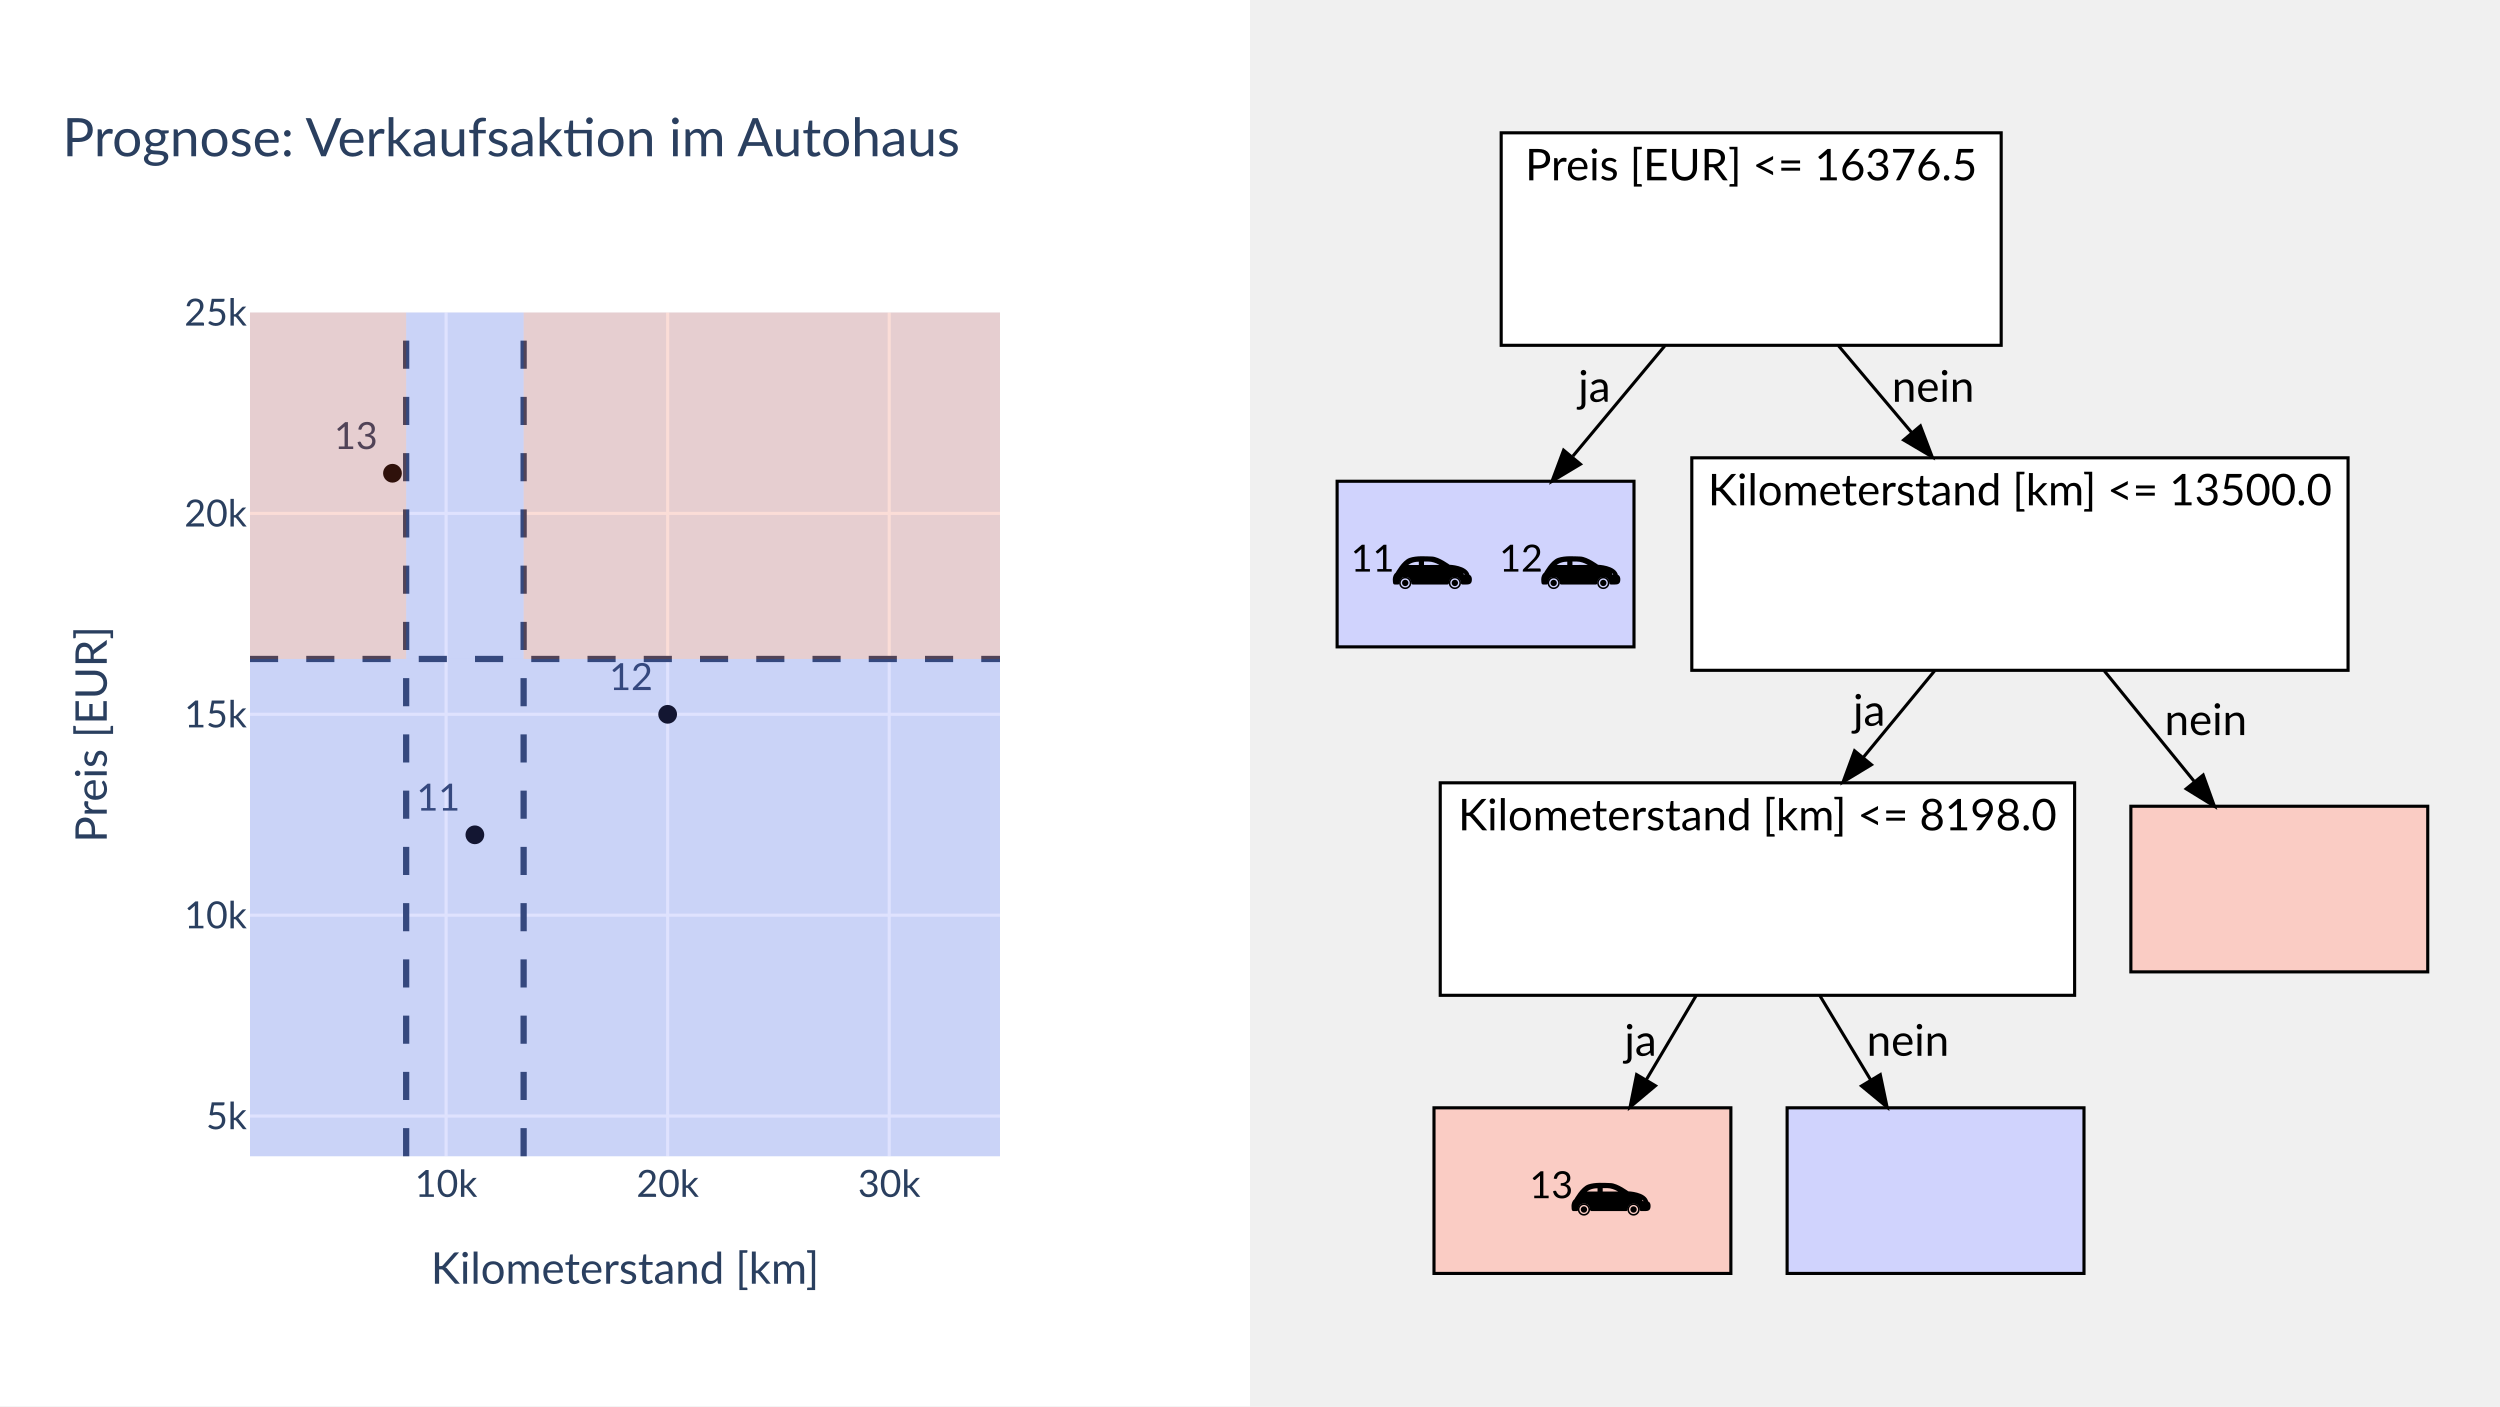
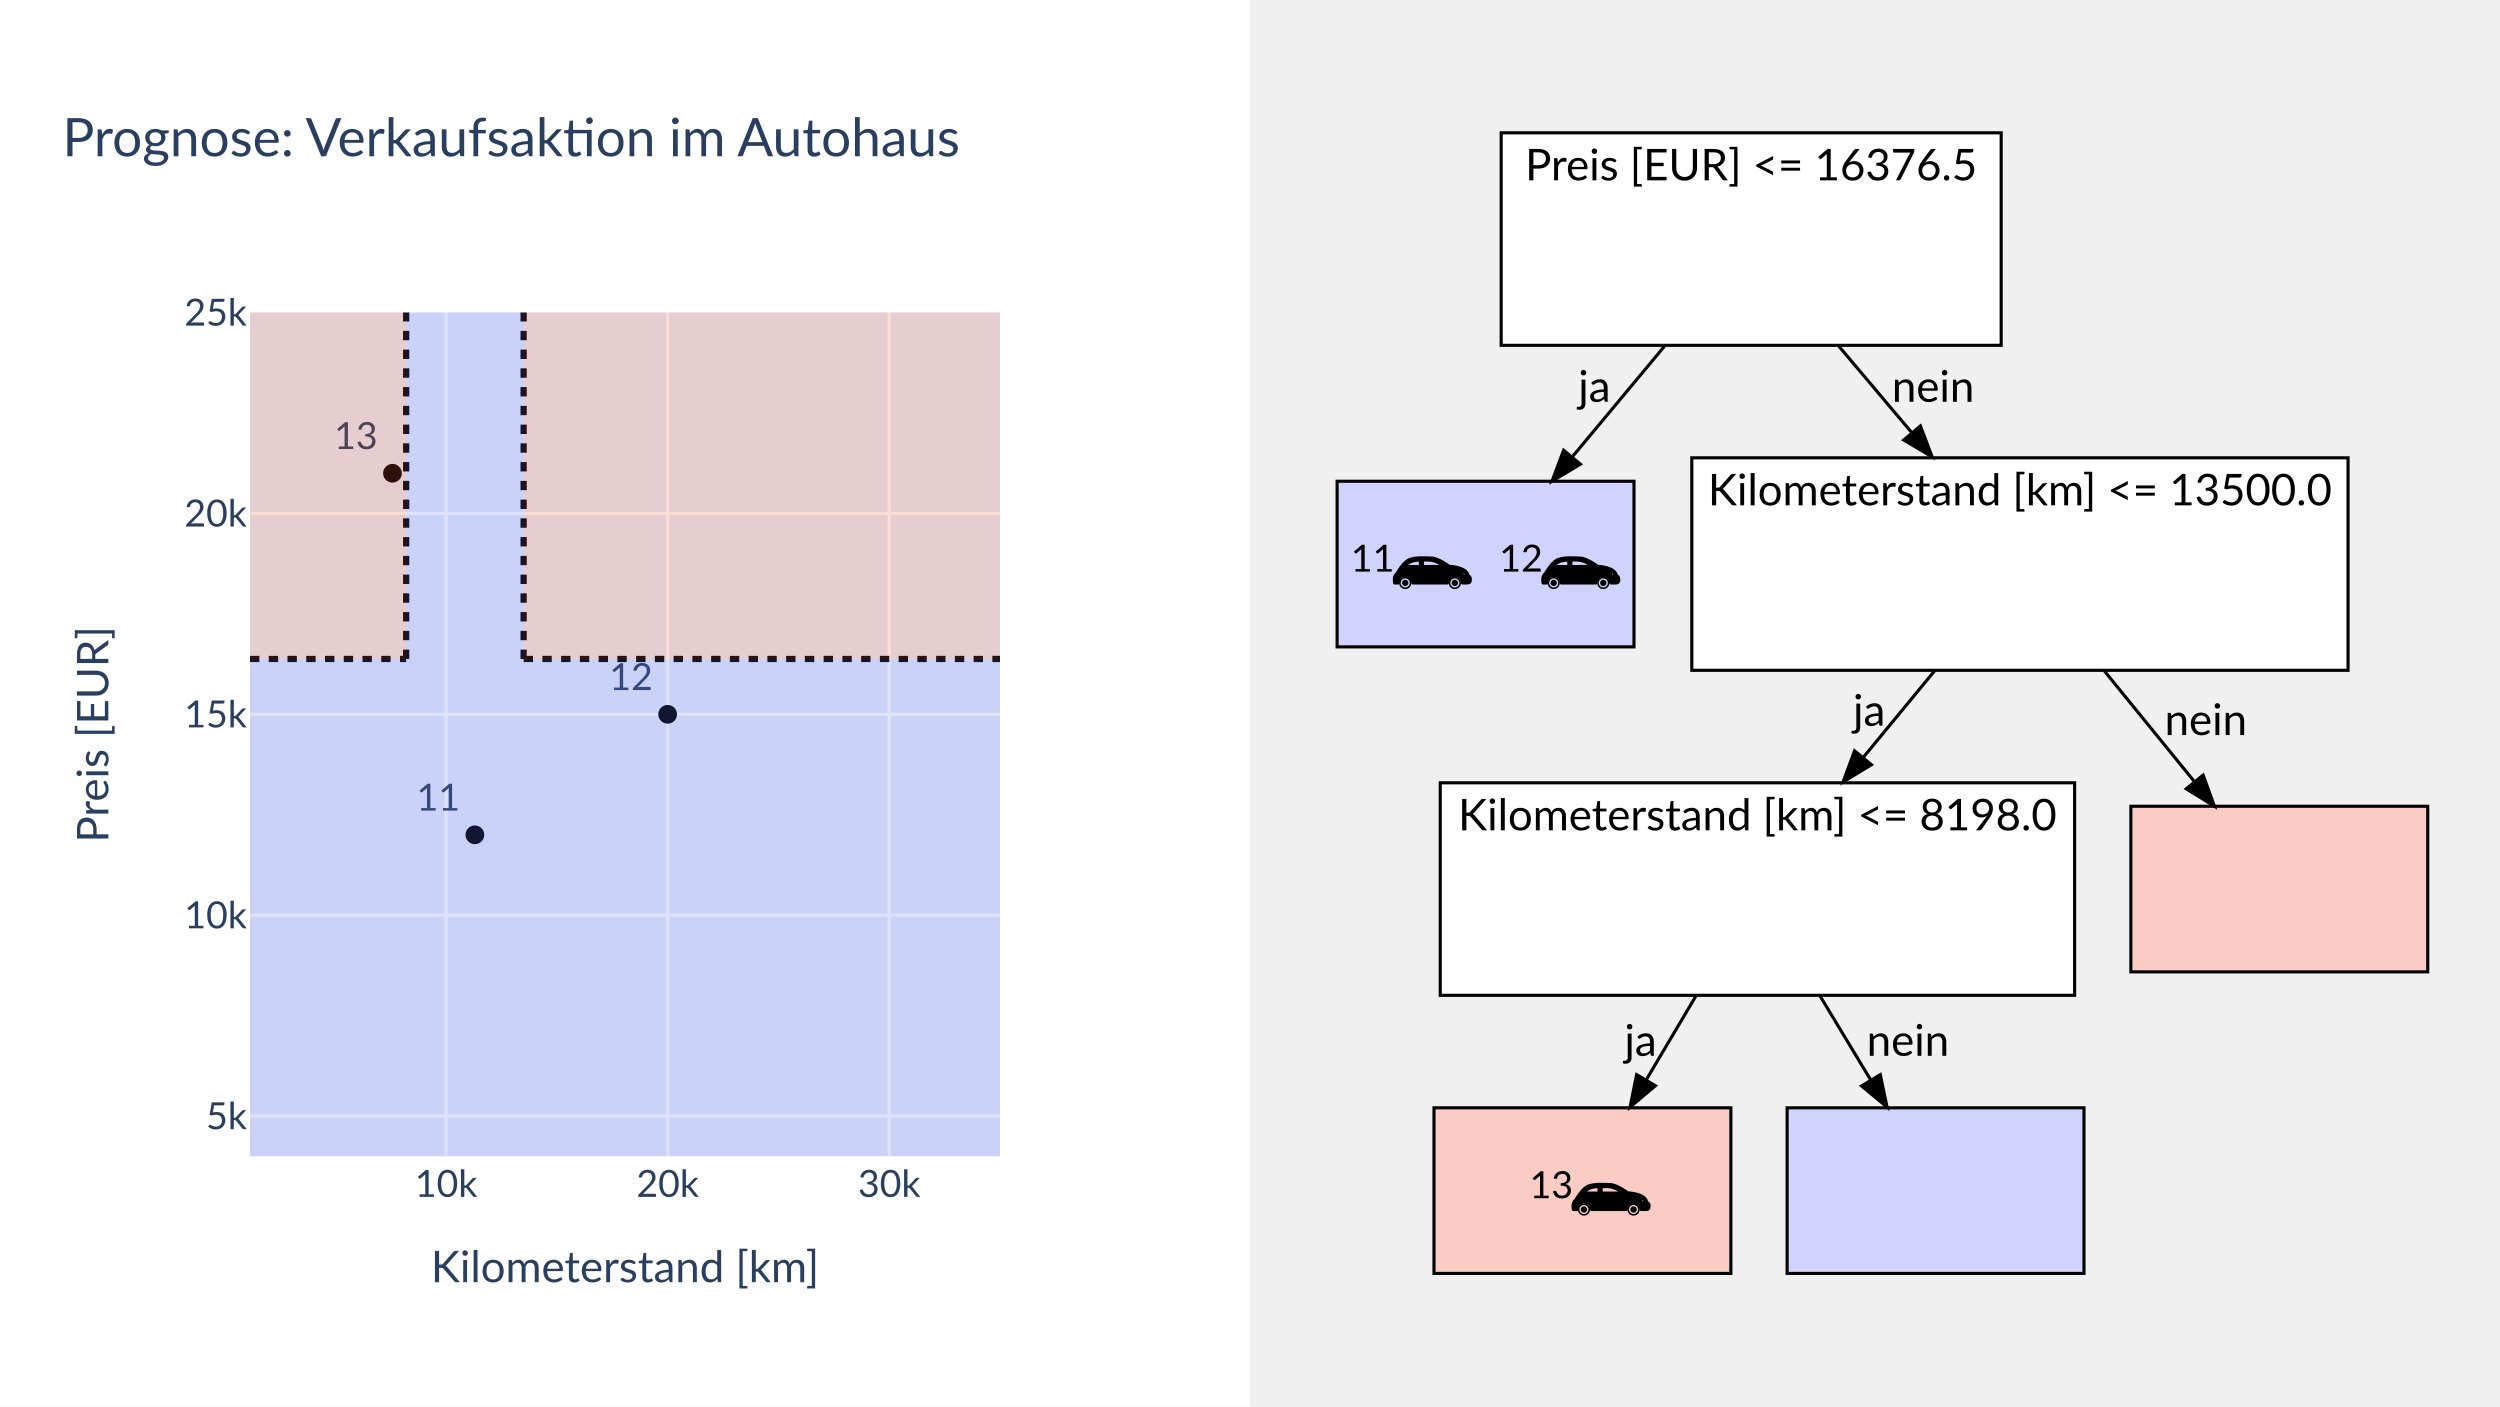
<svg xmlns="http://www.w3.org/2000/svg" width="100%" height="100%" viewBox="0 0 800 450" version="1.1" xml:space="preserve" style="fill-rule:evenodd;clip-rule:evenodd;">
  <g transform="matrix(1,0,0,1,427.877,407.5)">
    <rect x="52.5" y="-365" width="160" height="68" style="fill:white;fill-rule:nonzero;stroke:black;stroke-width:1px;" />
  </g>
  <rect x="0" y="0" width="400" height="450" style="fill:white;" />
  <rect x="80" y="100" width="240" height="270" style="fill:rgb(229,236,246);" />
  <g>
    <g>
      <g>
        <g transform="matrix(1,0,0,1,142.75,0)">
          <path d="M0,100L0,370" style="fill:none;fill-rule:nonzero;stroke:white;stroke-width:1px;" />
        </g>
        <g transform="matrix(1,0,0,1,213.65,0)">
          <path d="M0,100L0,370" style="fill:none;fill-rule:nonzero;stroke:white;stroke-width:1px;" />
        </g>
        <g transform="matrix(1,0,0,1,284.55,0)">
          <path d="M0,100L0,370" style="fill:none;fill-rule:nonzero;stroke:white;stroke-width:1px;" />
        </g>
      </g>
      <g>
        <g transform="matrix(1,0,0,1,0,357.14)">
          <path d="M80,0L320,0" style="fill:none;fill-rule:nonzero;stroke:white;stroke-width:1px;" />
        </g>
        <g transform="matrix(1,0,0,1,0,292.86)">
          <path d="M80,0L320,0" style="fill:none;fill-rule:nonzero;stroke:white;stroke-width:1px;" />
        </g>
        <g transform="matrix(1,0,0,1,0,228.57)">
          <path d="M80,0L320,0" style="fill:none;fill-rule:nonzero;stroke:white;stroke-width:1px;" />
        </g>
        <g transform="matrix(1,0,0,1,0,164.29)">
          <path d="M80,0L320,0" style="fill:none;fill-rule:nonzero;stroke:white;stroke-width:1px;" />
        </g>
      </g>
    </g>
    <g transform="matrix(1,0,0,1,80,100)">
      <g>
        <g>
          <g>
            <g transform="matrix(1,0,0,1,71.96,167.14)">
              <path d="M3,0C3,1.646 1.646,3 0,3C-1.646,3 -3,1.646 -3,0C-3,-1.646 -1.646,-3 -0,-3C1.646,-3 3,-1.646 3,-0Z" style="fill-rule:nonzero;" />
            </g>
            <g transform="matrix(1,0,0,1,133.65,128.58)">
              <path d="M3,0C3,1.646 1.646,3 0,3C-1.646,3 -3,1.646 -3,0C-3,-1.646 -1.646,-3 -0,-3C1.646,-3 3,-1.646 3,-0Z" style="fill-rule:nonzero;" />
            </g>
            <g transform="matrix(1,0,0,1,45.59,51.44)">
              <path d="M3,0C3,1.646 1.646,3 0,3C-1.646,3 -3,1.646 -3,0C-3,-1.646 -1.646,-3 -0,-3C1.646,-3 3,-1.646 3,-0Z" style="fill-rule:nonzero;" />
            </g>
          </g>
          <g>
            <g transform="matrix(1,0,0,1,67.21,159.39)">
              <text x="-13.92px" y="0px" style="font-family:'Lato-Regular', 'Lato', sans-serif;font-size:12px;fill:rgb(42,63,95);">11</text>
            </g>
            <g transform="matrix(1,0,0,1,128.9,120.83)">
              <text x="-13.92px" y="0px" style="font-family:'Lato-Regular', 'Lato', sans-serif;font-size:12px;fill:rgb(42,63,95);">12</text>
            </g>
            <g transform="matrix(1,0,0,1,40.84,43.69)">
              <text x="-13.92px" y="0px" style="font-family:'Lato-Regular', 'Lato', sans-serif;font-size:12px;fill:rgb(42,63,95);">13</text>
            </g>
          </g>
        </g>
      </g>
    </g>
    <g>
      <g transform="matrix(1,0,0,1,142.75,383)">
        <text x="-10.008px" y="0px" style="font-family:'Lato-Regular', 'Lato', sans-serif;font-size:12px;fill:rgb(42,63,95);">10k</text>
      </g>
      <g transform="matrix(1,0,0,1,213.65,383)">
        <text x="-10.008px" y="0px" style="font-family:'Lato-Regular', 'Lato', sans-serif;font-size:12px;fill:rgb(42,63,95);">20k</text>
      </g>
      <g transform="matrix(1,0,0,1,284.55,383)">
        <text x="-10.008px" y="0px" style="font-family:'Lato-Regular', 'Lato', sans-serif;font-size:12px;fill:rgb(42,63,95);">30k</text>
      </g>
    </g>
    <g>
      <g transform="matrix(1,0,0,1,79,361.34)">
        <text x="-13.056px" y="0px" style="font-family:'Lato-Regular', 'Lato', sans-serif;font-size:12px;fill:rgb(42,63,95);">5k</text>
      </g>
      <g transform="matrix(1,0,0,1,79,297.06)">
        <text x="-20.016px" y="0px" style="font-family:'Lato-Regular', 'Lato', sans-serif;font-size:12px;fill:rgb(42,63,95);">10k</text>
      </g>
      <g transform="matrix(1,0,0,1,79,232.77)">
        <text x="-20.016px" y="0px" style="font-family:'Lato-Regular', 'Lato', sans-serif;font-size:12px;fill:rgb(42,63,95);">15k</text>
      </g>
      <g transform="matrix(1,0,0,1,79,168.49)">
        <text x="-20.016px" y="0px" style="font-family:'Lato-Regular', 'Lato', sans-serif;font-size:12px;fill:rgb(42,63,95);">20k</text>
      </g>
      <g transform="matrix(1,0,0,1,79,104.2)">
        <text x="-20.016px" y="0px" style="font-family:'Lato-Regular', 'Lato', sans-serif;font-size:12px;fill:rgb(42,63,95);">25k</text>
      </g>
    </g>
  </g>
  <g>
-     <path d="M80,210.87L320,210.87" style="fill:none;stroke:rgb(42,63,95);stroke-width:2px;stroke-dasharray:9,9;" />
-     <path d="M167.56,370L167.56,100" style="fill:none;stroke:rgb(42,63,95);stroke-width:2px;stroke-dasharray:9,9;" />
-     <path d="M129.97,370L129.97,100" style="fill:none;stroke:rgb(42,63,95);stroke-width:2px;stroke-dasharray:9,9;" />
-     <rect x="80" y="210.87" width="240" height="159.13" style="fill:rgb(99,110,250);fill-opacity:0.2;" />
-     <rect x="167.56" y="100" width="152.44" height="110.87" style="fill:rgb(239,85,59);fill-opacity:0.2;" />
-     <rect x="129.97" y="100" width="37.59" height="110.87" style="fill:rgb(99,110,250);fill-opacity:0.2;" />
-     <rect x="80" y="100" width="49.97" height="110.87" style="fill:rgb(239,85,59);fill-opacity:0.2;" />
+     <g>
+       <clipPath id="_clip1">
+         <rect x="80" y="100" width="240" height="270" />
+       </clipPath>
+       <g clip-path="url(#_clip1)">
+         <path d="M80,210.87L129.97,210.87" style="fill:none;stroke:black;stroke-width:2px;stroke-dasharray:3,3;" />
+       </g>
+     </g>
+     <g>
+       <clipPath id="_clip2">
+         <rect x="80" y="100" width="240" height="270" />
+       </clipPath>
+       <g clip-path="url(#_clip2)">
+         <path d="M167.56,210.87L320,210.87" style="fill:none;stroke:black;stroke-width:2px;stroke-dasharray:3,3;" />
+       </g>
+     </g>
+     <g>
+       <clipPath id="_clip3">
+         <rect x="80" y="100" width="240" height="270" />
+       </clipPath>
+       <g clip-path="url(#_clip3)">
+         <path d="M167.56,210.87L167.56,100" style="fill:none;stroke:black;stroke-width:2px;stroke-dasharray:3,3;" />
+       </g>
+     </g>
+     <g>
+       <clipPath id="_clip4">
+         <rect x="80" y="100" width="240" height="270" />
+       </clipPath>
+       <g clip-path="url(#_clip4)">
+         <path d="M129.97,210.87L129.97,100" style="fill:none;stroke:black;stroke-width:2px;stroke-dasharray:3,3;" />
+       </g>
+     </g>
+     <g>
+       <rect x="80" y="210.87" width="240" height="159.13" style="fill:rgb(99,110,250);fill-opacity:0.2;" />
+     </g>
+     <g>
+       <rect x="167.56" y="100" width="152.44" height="110.87" style="fill:rgb(239,85,59);fill-opacity:0.2;" />
+     </g>
+     <g>
+       <rect x="129.97" y="100" width="37.59" height="110.87" style="fill:rgb(99,110,250);fill-opacity:0.2;" />
+     </g>
+     <g>
+       <rect x="80" y="100" width="49.97" height="110.87" style="fill:rgb(239,85,59);fill-opacity:0.2;" />
+     </g>
  </g>
  <g transform="matrix(1,0,0,1,20,50)">
    <g transform="matrix(17,0,0,17,160.14,0)">
      <path d="M0.541,-0L0.452,-0L0.452,-0.432L0.191,-0.432L0.191,-0.128C0.191,-0.107 0.196,-0.091 0.206,-0.081C0.216,-0.07 0.23,-0.065 0.246,-0.065C0.255,-0.065 0.263,-0.066 0.27,-0.069C0.277,-0.071 0.283,-0.074 0.288,-0.077C0.293,-0.08 0.297,-0.083 0.301,-0.085C0.304,-0.088 0.307,-0.089 0.31,-0.089C0.315,-0.089 0.319,-0.086 0.323,-0.081L0.349,-0.038C0.333,-0.024 0.315,-0.012 0.293,-0.004C0.271,0.004 0.249,0.008 0.226,0.008C0.186,0.008 0.155,-0.003 0.134,-0.026C0.112,-0.048 0.101,-0.08 0.102,-0.122L0.102,-0.432L0.041,-0.432C0.035,-0.432 0.031,-0.434 0.027,-0.437C0.023,-0.44 0.022,-0.445 0.022,-0.452L0.022,-0.487L0.105,-0.498L0.125,-0.654C0.126,-0.659 0.128,-0.663 0.132,-0.666C0.135,-0.669 0.14,-0.671 0.146,-0.671L0.191,-0.671L0.191,-0.497L0.541,-0.497L0.541,-0ZM0.563,-0.669C0.563,-0.66 0.561,-0.652 0.557,-0.645C0.554,-0.637 0.549,-0.631 0.543,-0.625C0.537,-0.619 0.531,-0.615 0.523,-0.612C0.515,-0.608 0.507,-0.607 0.499,-0.607C0.49,-0.607 0.482,-0.608 0.474,-0.612C0.467,-0.615 0.46,-0.619 0.455,-0.625C0.449,-0.631 0.444,-0.637 0.441,-0.645C0.438,-0.652 0.436,-0.66 0.436,-0.669C0.436,-0.678 0.438,-0.686 0.441,-0.694C0.444,-0.702 0.449,-0.708 0.455,-0.714C0.46,-0.72 0.467,-0.725 0.474,-0.728C0.482,-0.731 0.49,-0.733 0.499,-0.733C0.507,-0.733 0.515,-0.731 0.523,-0.728C0.531,-0.725 0.537,-0.72 0.543,-0.714C0.549,-0.708 0.554,-0.702 0.557,-0.694C0.561,-0.686 0.563,-0.678 0.563,-0.669Z" style="fill:rgb(42,63,95);fill-rule:nonzero;" />
    </g>
    <g transform="matrix(17,0,0,17,160.14,0)">
        </g>
    <g transform="matrix(17,0,0,17,166.413,0)">
        </g>
    <text x="0px" y="0px" style="font-family:'Lato-Regular', 'Lato', sans-serif;font-size:17px;fill:rgb(42,63,95);">P<tspan x="10.047px 15.887px " y="0px 0px ">ro</tspan>gnose: <tspan x="77.775px 88.009px " y="0px 0px ">Ve</tspan>rkaufsak<tspan x="170.612px " y="0px ">o</tspan>n im <tspan x="215.934px 227.23px " y="0px 0px ">Au</tspan>tohaus</text>
  </g>
-   <g transform="matrix(1,0,0,1,200,410.8)">
+   <g transform="matrix(1,0,0,1,200,410.3)">
    <text x="-62.111px" y="0px" style="font-family:'Lato-Regular', 'Lato', sans-serif;font-size:14px;fill:rgb(42,63,95);">Kilometer<tspan x="-1.946px " y="0px ">s</tspan>tand [km<tspan x="57.827px " y="0px ">]</tspan>
    </text>
  </g>
-   <g transform="matrix(-3.82857e-16,-1,1,-3.82857e-16,34.1687,235)">
+   <g transform="matrix(-3.82857e-16,-1,1,-3.82857e-16,34.6687,235)">
    <text x="-34.601px" y="0px" style="font-family:'Lato-Regular', 'Lato', sans-serif;font-size:14px;fill:rgb(42,63,95);">P<tspan x="-26.327px -21.518px " y="0px 0px ">re</tspan>is [EUR]</text>
  </g>
  <g transform="matrix(1,0,0,1,427.877,407.5)">
    <rect x="254" y="-149.5" width="95" height="53" style="fill:rgb(250,204,196);fill-rule:nonzero;stroke:black;stroke-width:1px;" />
  </g>
  <g transform="matrix(1,0,0,1,427.877,407.5)">
    <rect x="33" y="-157" width="203" height="68" style="fill:white;fill-rule:nonzero;stroke:black;stroke-width:1px;" />
  </g>
  <g transform="matrix(1,0,0,1,427.877,407.5)">
    <rect x="113.5" y="-261" width="210" height="68" style="fill:white;fill-rule:nonzero;stroke:black;stroke-width:1px;" />
  </g>
  <g transform="matrix(1,0,0,1,427.877,407.5)">
    <rect x="144" y="-53" width="95" height="53" style="fill:rgb(208,211,253);fill-rule:nonzero;stroke:black;stroke-width:1px;" />
  </g>
  <g transform="matrix(1,0,0,1,427.877,407.5)">
    <rect x="31" y="-53" width="95" height="53" style="fill:rgb(250,204,196);fill-rule:nonzero;stroke:black;stroke-width:1px;" />
  </g>
  <g transform="matrix(1,0,0,1,427.877,407.5)">
    <rect x="0" y="-253.5" width="95" height="53" style="fill:rgb(208,211,253);fill-rule:nonzero;stroke:black;stroke-width:1px;" />
  </g>
  <g transform="matrix(1,0,0,1,578.988,237.814)">
    <g transform="matrix(14,0,0,14,44.7369,100.04)">
        </g>
    <text x="18.361px" y="100.04px" style="font-family:'Lato-Regular', 'Lato', sans-serif;font-size:14px;">nein</text>
  </g>
  <g transform="matrix(1,0,0,1,674.32,135.173)">
    <g transform="matrix(14,0,0,14,44.7369,100.04)">
        </g>
    <text x="18.361px" y="100.04px" style="font-family:'Lato-Regular', 'Lato', sans-serif;font-size:14px;">nein</text>
  </g>
  <g transform="matrix(1,0,0,1,486.676,28.5415)">
    <g transform="matrix(14,0,0,14,28.6789,100.04)">
        </g>
    <text x="18.361px" y="100.04px" style="font-family:'Lato-Regular', 'Lato', sans-serif;font-size:14px;">ja</text>
  </g>
  <g transform="matrix(1,0,0,1,574.608,132.205)">
    <g transform="matrix(14,0,0,14,28.6789,100.04)">
        </g>
    <text x="18.361px" y="100.04px" style="font-family:'Lato-Regular', 'Lato', sans-serif;font-size:14px;">ja</text>
  </g>
  <g transform="matrix(1,0,0,1,501.447,237.814)">
    <g transform="matrix(14,0,0,14,28.6789,100.04)">
        </g>
    <text x="18.361px" y="100.04px" style="font-family:'Lato-Regular', 'Lato', sans-serif;font-size:14px;">ja</text>
  </g>
  <g transform="matrix(1,0,0,1,587.046,28.5415)">
    <g transform="matrix(14,0,0,14,44.7369,100.04)">
        </g>
    <text x="18.361px" y="100.04px" style="font-family:'Lato-Regular', 'Lato', sans-serif;font-size:14px;">nein</text>
  </g>
  <g transform="matrix(1,0,0,1,560.377,57.7)">
    <text x="-72.317px" y="0px" style="font-family:'Lato-Regular', 'Lato', sans-serif;font-size:14px;">P<tspan x="-64.043px -59.234px " y="0px 0px ">re</tspan>is [EUR] &lt;= 16376.5</text>
  </g>
  <g transform="matrix(1,0,0,1,427.877,407.5)">
    <path d="M104.9,-296.88C95.46,-285.56 84.9,-272.88 75.43,-261.52" style="fill:none;fill-rule:nonzero;stroke:black;stroke-width:1px;" />
  </g>
  <g transform="matrix(1,0,0,1,427.877,407.5)">
    <path d="M77.86,-258.96L68.77,-253.52L72.48,-263.44L77.86,-258.96Z" style="fill-rule:nonzero;stroke:black;stroke-width:1px;" />
  </g>
  <g transform="matrix(1,0,0,1,646.377,161.7)">
    <text x="-99.827px" y="0px" style="font-family:'Lato-Regular', 'Lato', sans-serif;font-size:14px;">Kilometer<tspan x="-39.662px " y="0px ">s</tspan>tand [km<tspan x="20.111px " y="0px ">]</tspan> &lt;= 13500.0</text>
  </g>
  <g transform="matrix(1,0,0,1,427.877,407.5)">
    <path d="M160.42,-296.88C167.93,-287.98 176.14,-278.24 183.97,-268.96" style="fill:none;fill-rule:nonzero;stroke:black;stroke-width:1px;" />
  </g>
  <g transform="matrix(1,0,0,1,427.877,407.5)">
    <path d="M186.65,-271.2L190.42,-261.3L181.3,-266.69L186.65,-271.2Z" style="fill-rule:nonzero;stroke:black;stroke-width:1px;" />
  </g>
  <g transform="matrix(1,0,0,1,562.377,265.7)">
    <text x="-95.767px" y="0px" style="font-family:'Lato-Regular', 'Lato', sans-serif;font-size:14px;">Kilometer<tspan x="-35.602px " y="0px ">s</tspan>tand [km<tspan x="24.171px " y="0px ">]</tspan> &lt;= 8198.0</text>
  </g>
  <g id="edge3" transform="matrix(1,0,0,1,427.877,407.5)">
    <path d="M191.23,-192.88C183.97,-184.07 176.03,-174.43 168.46,-165.24" style="fill:none;fill-rule:nonzero;stroke:black;stroke-width:1px;" />
    <path d="M170.98,-162.79L161.92,-157.3L165.58,-167.24L170.98,-162.79Z" style="fill-rule:nonzero;stroke:black;stroke-width:1px;" />
  </g>
  <g id="edge6" transform="matrix(1,0,0,1,427.877,407.5)">
    <path d="M245.45,-192.88C254.67,-181.56 264.98,-168.88 274.22,-157.52" style="fill:none;fill-rule:nonzero;stroke:black;stroke-width:1px;" />
    <path d="M277.14,-159.49L280.73,-149.52L271.71,-155.07L277.14,-159.49Z" style="fill-rule:nonzero;stroke:black;stroke-width:1px;" />
  </g>
  <g id="edge4" transform="matrix(1,0,0,1,427.877,407.5)">
    <path d="M114.91,-88.95C109.76,-80.26 104.2,-70.86 99,-62.09" style="fill:none;fill-rule:nonzero;stroke:black;stroke-width:1px;" />
    <path d="M101.86,-60.06L93.75,-53.24L95.84,-63.62L101.86,-60.06Z" style="fill-rule:nonzero;stroke:black;stroke-width:1px;" />
  </g>
  <g id="edge5" transform="matrix(1,0,0,1,427.877,407.5)">
    <path d="M154.44,-88.95C159.73,-80.17 165.47,-70.66 170.8,-61.82" style="fill:none;fill-rule:nonzero;stroke:black;stroke-width:1px;" />
    <path d="M173.81,-63.61L175.98,-53.24L167.81,-59.99L173.81,-63.61Z" style="fill-rule:nonzero;stroke:black;stroke-width:1px;" />
  </g>
  <g transform="matrix(1,0,0,1,5.39349,123.424)">
    <g transform="matrix(0.105582,0,0,0.105582,440.797,55.0762)">
      <g>
        <g transform="matrix(1,0,0,1,-254.349,-210.586)">
          <path d="M287.315,277.086C292.637,277.086 296.967,281.417 296.967,286.739C296.967,292.061 292.637,296.391 287.315,296.391C281.992,296.391 277.662,292.061 277.662,286.739C277.662,281.417 281.992,277.086 287.315,277.086Z" style="fill-rule:nonzero;" />
          <path d="M268.754,286.739C268.754,296.989 277.064,305.299 287.314,305.299C297.564,305.299 305.874,296.989 305.874,286.739C305.874,276.489 297.564,268.178 287.314,268.178C277.064,268.179 268.754,276.489 268.754,286.739ZM273.536,286.739C273.536,279.142 279.717,272.961 287.315,272.961C294.912,272.961 301.093,279.142 301.093,286.739C301.093,294.336 294.912,300.517 287.315,300.517C279.717,300.517 273.536,294.336 273.536,286.739Z" style="fill-rule:nonzero;" />
        </g>
        <g transform="matrix(1,0,0,1,-254.349,-210.586)">
          <path d="M437.703,277.086C443.025,277.086 447.354,281.417 447.354,286.739C447.354,292.061 443.025,296.391 437.703,296.391C432.381,296.391 428.05,292.061 428.05,286.739C428.05,281.417 432.381,277.086 437.703,277.086Z" style="fill-rule:nonzero;" />
          <path d="M419.143,286.739C419.143,296.989 427.453,305.299 437.703,305.299C447.954,305.299 456.264,296.989 456.264,286.739C456.264,276.489 447.954,268.178 437.703,268.178C427.452,268.179 419.143,276.489 419.143,286.739ZM423.924,286.739C423.924,279.142 430.106,272.961 437.703,272.961C445.3,272.961 451.48,279.142 451.48,286.739C451.48,294.336 445.299,300.517 437.703,300.517C430.105,300.517 423.924,294.336 423.924,286.739Z" style="fill-rule:nonzero;" />
        </g>
        <g transform="matrix(1,0,0,1,-254.349,-210.586)">
          <path d="M255.346,286.739L265.782,286.739C265.782,286.739 265.168,264.189 287.315,264.189C309.462,264.189 310.284,286.739 310.284,286.739L415.248,286.739C415.248,286.739 415.248,264.496 437.702,264.496C460.156,264.496 460.672,286.739 460.672,286.739C480.621,286.739 483.997,288.128 484.611,277.086C485.224,266.044 477.858,265.723 477.858,265.723C474.175,237.794 420.159,236.259 420.159,236.259C420.159,236.259 387.626,212.013 367.677,211.399C347.727,210.785 321.947,208.637 301.997,215.389C282.047,222.141 262.405,258.357 262.405,258.357C250.436,266.951 255.346,286.739 255.346,286.739ZM460.551,248.691C460.551,248.691 473.566,254.838 473.857,266.007C473.857,266.007 464.34,267.755 461.037,263.967C457.734,260.18 460.551,248.691 460.551,248.691ZM339.507,217.241C345.527,217.278 351.514,217.173 357.334,217.163C383.108,217.123 406.09,236.923 406.09,236.923L339.508,237.042L339.508,217.241L339.507,217.241ZM285.167,237.138C298.525,220.11 315.797,217.531 333.279,217.26L333.279,237.052L285.167,237.138Z" style="fill-rule:nonzero;stroke:black;stroke-width:9.47px;stroke-linejoin:round;stroke-miterlimit:2;" />
        </g>
      </g>
    </g>
    <g transform="matrix(1,0,0,1,404.842,-17.9238)">
      <g transform="matrix(12,0,0,12,35.9557,77.419)">
            </g>
      <text x="22.036px" y="77.419px" style="font-family:'Lato-Regular', 'Lato', sans-serif;font-size:12px;">11</text>
    </g>
  </g>
  <g transform="matrix(1,0,0,1,52.8935,123.424)">
    <g transform="matrix(0.105582,0,0,0.105582,440.797,55.0762)">
      <g>
        <g transform="matrix(1,0,0,1,-254.349,-210.586)">
          <path d="M287.315,277.086C292.637,277.086 296.967,281.417 296.967,286.739C296.967,292.061 292.637,296.391 287.315,296.391C281.992,296.391 277.662,292.061 277.662,286.739C277.662,281.417 281.992,277.086 287.315,277.086Z" style="fill-rule:nonzero;" />
          <path d="M268.754,286.739C268.754,296.989 277.064,305.299 287.314,305.299C297.564,305.299 305.874,296.989 305.874,286.739C305.874,276.489 297.564,268.178 287.314,268.178C277.064,268.179 268.754,276.489 268.754,286.739ZM273.536,286.739C273.536,279.142 279.717,272.961 287.315,272.961C294.912,272.961 301.093,279.142 301.093,286.739C301.093,294.336 294.912,300.517 287.315,300.517C279.717,300.517 273.536,294.336 273.536,286.739Z" style="fill-rule:nonzero;" />
        </g>
        <g transform="matrix(1,0,0,1,-254.349,-210.586)">
          <path d="M437.703,277.086C443.025,277.086 447.354,281.417 447.354,286.739C447.354,292.061 443.025,296.391 437.703,296.391C432.381,296.391 428.05,292.061 428.05,286.739C428.05,281.417 432.381,277.086 437.703,277.086Z" style="fill-rule:nonzero;" />
          <path d="M419.143,286.739C419.143,296.989 427.453,305.299 437.703,305.299C447.954,305.299 456.264,296.989 456.264,286.739C456.264,276.489 447.954,268.178 437.703,268.178C427.452,268.179 419.143,276.489 419.143,286.739ZM423.924,286.739C423.924,279.142 430.106,272.961 437.703,272.961C445.3,272.961 451.48,279.142 451.48,286.739C451.48,294.336 445.299,300.517 437.703,300.517C430.105,300.517 423.924,294.336 423.924,286.739Z" style="fill-rule:nonzero;" />
        </g>
        <g transform="matrix(1,0,0,1,-254.349,-210.586)">
          <path d="M255.346,286.739L265.782,286.739C265.782,286.739 265.168,264.189 287.315,264.189C309.462,264.189 310.284,286.739 310.284,286.739L415.248,286.739C415.248,286.739 415.248,264.496 437.702,264.496C460.156,264.496 460.672,286.739 460.672,286.739C480.621,286.739 483.997,288.128 484.611,277.086C485.224,266.044 477.858,265.723 477.858,265.723C474.175,237.794 420.159,236.259 420.159,236.259C420.159,236.259 387.626,212.013 367.677,211.399C347.727,210.785 321.947,208.637 301.997,215.389C282.047,222.141 262.405,258.357 262.405,258.357C250.436,266.951 255.346,286.739 255.346,286.739ZM460.551,248.691C460.551,248.691 473.566,254.838 473.857,266.007C473.857,266.007 464.34,267.755 461.037,263.967C457.734,260.18 460.551,248.691 460.551,248.691ZM339.507,217.241C345.527,217.278 351.514,217.173 357.334,217.163C383.108,217.123 406.09,236.923 406.09,236.923L339.508,237.042L339.508,217.241L339.507,217.241ZM285.167,237.138C298.525,220.11 315.797,217.531 333.279,217.26L333.279,237.052L285.167,237.138Z" style="fill-rule:nonzero;stroke:black;stroke-width:9.47px;stroke-linejoin:round;stroke-miterlimit:2;" />
        </g>
      </g>
    </g>
    <g transform="matrix(1,0,0,1,404.842,-17.9238)">
      <g transform="matrix(12,0,0,12,35.9557,77.419)">
            </g>
      <text x="22.036px" y="77.419px" style="font-family:'Lato-Regular', 'Lato', sans-serif;font-size:12px;">12</text>
    </g>
  </g>
  <g transform="matrix(1,0,0,1,62.579,323.924)">
    <g transform="matrix(0.105582,0,0,0.105582,440.797,55.0762)">
      <g>
        <g transform="matrix(1,0,0,1,-254.349,-210.586)">
          <path d="M287.315,277.086C292.637,277.086 296.967,281.417 296.967,286.739C296.967,292.061 292.637,296.391 287.315,296.391C281.992,296.391 277.662,292.061 277.662,286.739C277.662,281.417 281.992,277.086 287.315,277.086Z" style="fill-rule:nonzero;" />
          <path d="M268.754,286.739C268.754,296.989 277.064,305.299 287.314,305.299C297.564,305.299 305.874,296.989 305.874,286.739C305.874,276.489 297.564,268.178 287.314,268.178C277.064,268.179 268.754,276.489 268.754,286.739ZM273.536,286.739C273.536,279.142 279.717,272.961 287.315,272.961C294.912,272.961 301.093,279.142 301.093,286.739C301.093,294.336 294.912,300.517 287.315,300.517C279.717,300.517 273.536,294.336 273.536,286.739Z" style="fill-rule:nonzero;" />
        </g>
        <g transform="matrix(1,0,0,1,-254.349,-210.586)">
          <path d="M437.703,277.086C443.025,277.086 447.354,281.417 447.354,286.739C447.354,292.061 443.025,296.391 437.703,296.391C432.381,296.391 428.05,292.061 428.05,286.739C428.05,281.417 432.381,277.086 437.703,277.086Z" style="fill-rule:nonzero;" />
          <path d="M419.143,286.739C419.143,296.989 427.453,305.299 437.703,305.299C447.954,305.299 456.264,296.989 456.264,286.739C456.264,276.489 447.954,268.178 437.703,268.178C427.452,268.179 419.143,276.489 419.143,286.739ZM423.924,286.739C423.924,279.142 430.106,272.961 437.703,272.961C445.3,272.961 451.48,279.142 451.48,286.739C451.48,294.336 445.299,300.517 437.703,300.517C430.105,300.517 423.924,294.336 423.924,286.739Z" style="fill-rule:nonzero;" />
        </g>
        <g transform="matrix(1,0,0,1,-254.349,-210.586)">
          <path d="M255.346,286.739L265.782,286.739C265.782,286.739 265.168,264.189 287.315,264.189C309.462,264.189 310.284,286.739 310.284,286.739L415.248,286.739C415.248,286.739 415.248,264.496 437.702,264.496C460.156,264.496 460.672,286.739 460.672,286.739C480.621,286.739 483.997,288.128 484.611,277.086C485.224,266.044 477.858,265.723 477.858,265.723C474.175,237.794 420.159,236.259 420.159,236.259C420.159,236.259 387.626,212.013 367.677,211.399C347.727,210.785 321.947,208.637 301.997,215.389C282.047,222.141 262.405,258.357 262.405,258.357C250.436,266.951 255.346,286.739 255.346,286.739ZM460.551,248.691C460.551,248.691 473.566,254.838 473.857,266.007C473.857,266.007 464.34,267.755 461.037,263.967C457.734,260.18 460.551,248.691 460.551,248.691ZM339.507,217.241C345.527,217.278 351.514,217.173 357.334,217.163C383.108,217.123 406.09,236.923 406.09,236.923L339.508,237.042L339.508,217.241L339.507,217.241ZM285.167,237.138C298.525,220.11 315.797,217.531 333.279,217.26L333.279,237.052L285.167,237.138Z" style="fill-rule:nonzero;stroke:black;stroke-width:9.47px;stroke-linejoin:round;stroke-miterlimit:2;" />
        </g>
      </g>
    </g>
    <g transform="matrix(1,0,0,1,404.842,-17.9238)">
      <g transform="matrix(12,0,0,12,35.9557,77.419)">
            </g>
      <text x="22.036px" y="77.419px" style="font-family:'Lato-Regular', 'Lato', sans-serif;font-size:12px;">13</text>
    </g>
  </g>
</svg>
